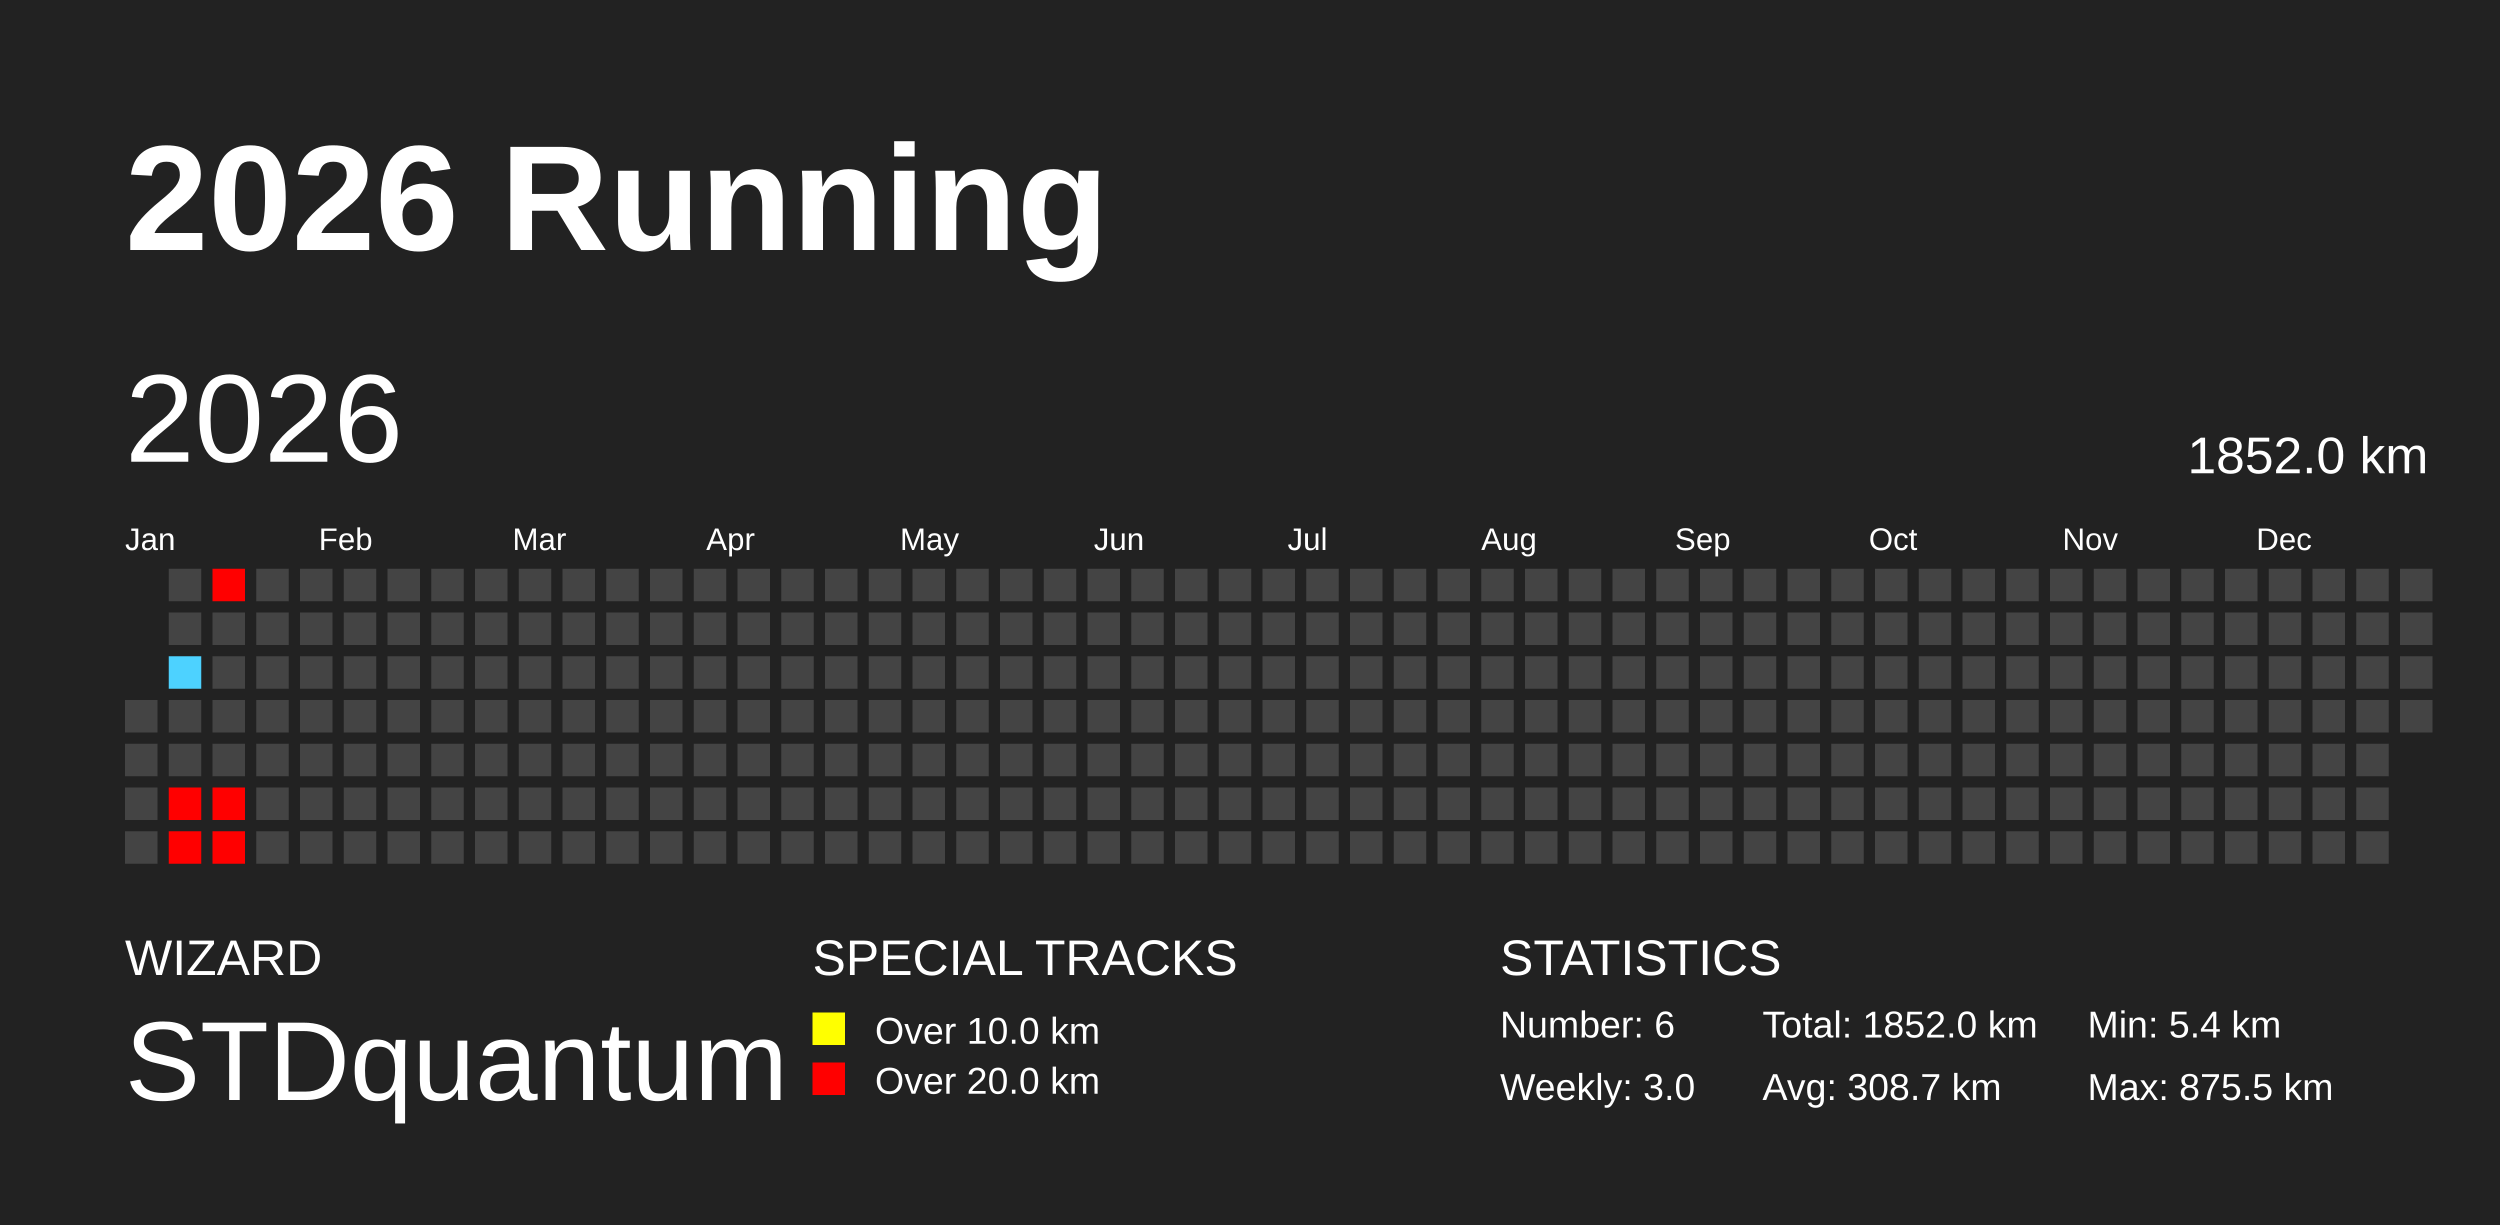
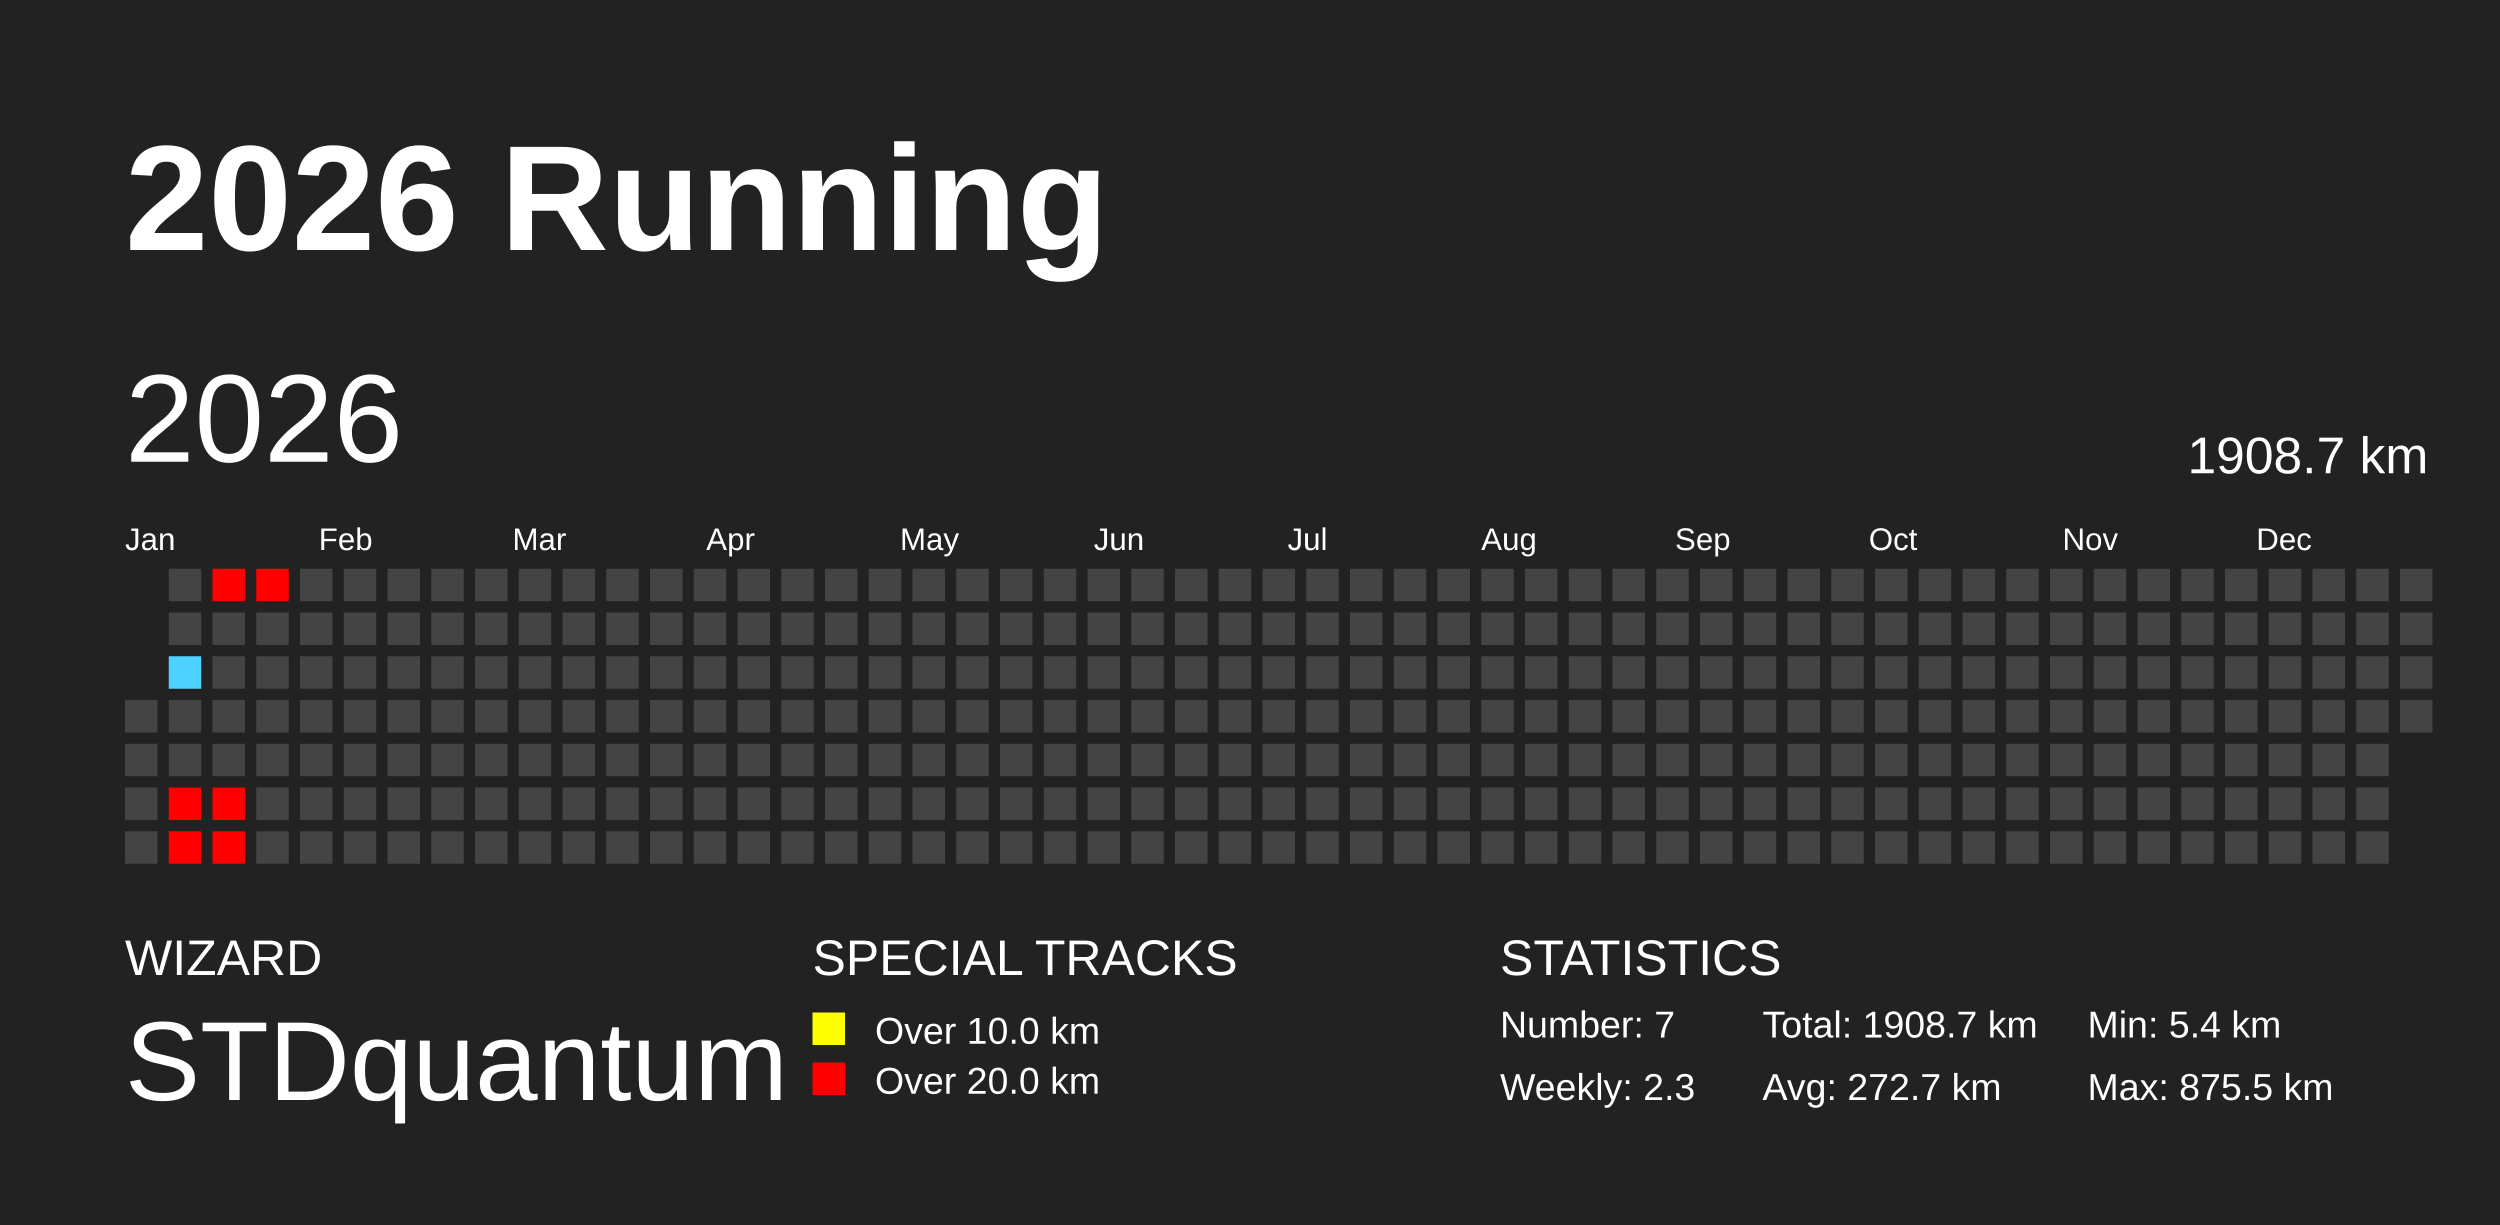
<svg xmlns="http://www.w3.org/2000/svg" baseProfile="full" height="98mm" version="1.1" viewBox="0,0,200,98" width="200mm">
  <defs />
  <rect fill="#222222" height="98" width="200" x="0" y="0" />
  <text fill="#FFFFFF" style="font-size:12px; font-family:Arial; font-weight:bold;" x="10" y="20">2026 Running</text>
  <text fill="#FFFFFF" style="font-size:4px; font-family:Arial" x="10" y="78">WIZARD</text>
  <text fill="#FFFFFF" style="font-size:9px; font-family:Arial" x="10" y="88">STDquantum</text>
  <text fill="#FFFFFF" style="font-size:4px; font-family:Arial" x="65" y="78">SPECIAL TRACKS</text>
  <rect fill="yellow" height="2.6" width="2.6" x="65" y="81" />
  <text fill="#FFFFFF" style="font-size:3px; font-family:Arial" x="70" y="83.5">Over 10.0 km</text>
  <rect fill="red" height="2.6" width="2.6" x="65" y="85" />
  <text fill="#FFFFFF" style="font-size:3px; font-family:Arial" x="70" y="87.5">Over 20.0 km</text>
  <text fill="#FFFFFF" style="font-size:4px; font-family:Arial" x="120" y="78">STATISTICS</text>
-   <text fill="#FFFFFF" style="font-size:3px; font-family:Arial" x="120" y="83">Number: 6</text>
-   <text fill="#FFFFFF" style="font-size:3px; font-family:Arial" x="120" y="88">Weekly: 3.0</text>
-   <text fill="#FFFFFF" style="font-size:3px; font-family:Arial" x="141" y="83">Total: 1852.0 km</text>
-   <text fill="#FFFFFF" style="font-size:3px; font-family:Arial" x="141" y="88">Avg: 308.7 km</text>
+   <text fill="#FFFFFF" style="font-size:3px; font-family:Arial" x="120" y="83">Number: 7</text>
+   <text fill="#FFFFFF" style="font-size:3px; font-family:Arial" x="120" y="88">Weekly: 2.3</text>
+   <text fill="#FFFFFF" style="font-size:3px; font-family:Arial" x="141" y="83">Total: 1908.7 km</text>
+   <text fill="#FFFFFF" style="font-size:3px; font-family:Arial" x="141" y="88">Avg: 272.7 km</text>
  <text fill="#FFFFFF" style="font-size:3px; font-family:Arial" x="167" y="83">Min: 5.4 km</text>
  <text fill="#FFFFFF" style="font-size:3px; font-family:Arial" x="167" y="88">Max: 875.5 km</text>
  <text dominant-baseline="hanging" fill="#FFFFFF" style="font-size:10.0px; font-family:Arial;" x="10" y="30">2026</text>
-   <text dominant-baseline="hanging" fill="#FFFFFF" style="font-size:4.125px; font-family:Arial;" x="175" y="35">1852.0 km</text>
+   <text dominant-baseline="hanging" fill="#FFFFFF" style="font-size:4.125px; font-family:Arial;" x="175" y="35">1908.7 km</text>
  <text fill="#FFFFFF" style="font-size:2.5px; font-family:Arial" x="10.0" y="44">Jan</text>
  <text fill="#FFFFFF" style="font-size:2.5px; font-family:Arial" x="25.5" y="44">Feb</text>
  <text fill="#FFFFFF" style="font-size:2.5px; font-family:Arial" x="41.0" y="44">Mar</text>
  <text fill="#FFFFFF" style="font-size:2.5px; font-family:Arial" x="56.5" y="44">Apr</text>
  <text fill="#FFFFFF" style="font-size:2.5px; font-family:Arial" x="72.0" y="44">May</text>
  <text fill="#FFFFFF" style="font-size:2.5px; font-family:Arial" x="87.5" y="44">Jun</text>
  <text fill="#FFFFFF" style="font-size:2.5px; font-family:Arial" x="103.0" y="44">Jul</text>
  <text fill="#FFFFFF" style="font-size:2.5px; font-family:Arial" x="118.5" y="44">Aug</text>
  <text fill="#FFFFFF" style="font-size:2.5px; font-family:Arial" x="134.0" y="44">Sep</text>
  <text fill="#FFFFFF" style="font-size:2.5px; font-family:Arial" x="149.5" y="44">Oct</text>
  <text fill="#FFFFFF" style="font-size:2.5px; font-family:Arial" x="165.0" y="44">Nov</text>
  <text fill="#FFFFFF" style="font-size:2.5px; font-family:Arial" x="180.5" y="44">Dec</text>
  <rect fill="#444444" height="2.6" width="2.6" x="10.0" y="56.0" />
  <rect fill="#444444" height="2.6" width="2.6" x="10.0" y="59.5" />
  <rect fill="#444444" height="2.6" width="2.6" x="10.0" y="63.0" />
  <rect fill="#444444" height="2.6" width="2.6" x="10.0" y="66.5" />
  <rect fill="#444444" height="2.6" width="2.6" x="13.5" y="45.5" />
  <rect fill="#444444" height="2.6" width="2.6" x="13.5" y="49.0" />
  <rect fill="#4dd2ff" height="2.6" width="2.6" x="13.5" y="52.5" />
  <rect fill="#444444" height="2.6" width="2.6" x="13.5" y="56.0" />
  <rect fill="#444444" height="2.6" width="2.6" x="13.5" y="59.5" />
  <rect fill="red" height="2.6" width="2.6" x="13.5" y="63.0" />
  <rect fill="red" height="2.6" width="2.6" x="13.5" y="66.5" />
  <rect fill="red" height="2.6" width="2.6" x="17.0" y="45.5" />
  <rect fill="#444444" height="2.6" width="2.6" x="17.0" y="49.0" />
  <rect fill="#444444" height="2.6" width="2.6" x="17.0" y="52.5" />
  <rect fill="#444444" height="2.6" width="2.6" x="17.0" y="56.0" />
  <rect fill="#444444" height="2.6" width="2.6" x="17.0" y="59.5" />
  <rect fill="red" height="2.6" width="2.6" x="17.0" y="63.0" />
  <rect fill="red" height="2.6" width="2.6" x="17.0" y="66.5" />
-   <rect fill="#444444" height="2.6" width="2.6" x="20.5" y="45.5" />
+   <rect fill="red" height="2.6" width="2.6" x="20.5" y="45.5" />
  <rect fill="#444444" height="2.6" width="2.6" x="20.5" y="49.0" />
  <rect fill="#444444" height="2.6" width="2.6" x="20.5" y="52.5" />
  <rect fill="#444444" height="2.6" width="2.6" x="20.5" y="56.0" />
  <rect fill="#444444" height="2.6" width="2.6" x="20.5" y="59.5" />
  <rect fill="#444444" height="2.6" width="2.6" x="20.5" y="63.0" />
  <rect fill="#444444" height="2.6" width="2.6" x="20.5" y="66.5" />
  <rect fill="#444444" height="2.6" width="2.6" x="24.0" y="45.5" />
  <rect fill="#444444" height="2.6" width="2.6" x="24.0" y="49.0" />
  <rect fill="#444444" height="2.6" width="2.6" x="24.0" y="52.5" />
  <rect fill="#444444" height="2.6" width="2.6" x="24.0" y="56.0" />
  <rect fill="#444444" height="2.6" width="2.6" x="24.0" y="59.5" />
  <rect fill="#444444" height="2.6" width="2.6" x="24.0" y="63.0" />
  <rect fill="#444444" height="2.6" width="2.6" x="24.0" y="66.5" />
  <rect fill="#444444" height="2.6" width="2.6" x="27.5" y="45.5" />
  <rect fill="#444444" height="2.6" width="2.6" x="27.5" y="49.0" />
  <rect fill="#444444" height="2.6" width="2.6" x="27.5" y="52.5" />
  <rect fill="#444444" height="2.6" width="2.6" x="27.5" y="56.0" />
  <rect fill="#444444" height="2.6" width="2.6" x="27.5" y="59.5" />
  <rect fill="#444444" height="2.6" width="2.6" x="27.5" y="63.0" />
  <rect fill="#444444" height="2.6" width="2.6" x="27.5" y="66.5" />
  <rect fill="#444444" height="2.6" width="2.6" x="31.0" y="45.5" />
  <rect fill="#444444" height="2.6" width="2.6" x="31.0" y="49.0" />
  <rect fill="#444444" height="2.6" width="2.6" x="31.0" y="52.5" />
  <rect fill="#444444" height="2.6" width="2.6" x="31.0" y="56.0" />
  <rect fill="#444444" height="2.6" width="2.6" x="31.0" y="59.5" />
  <rect fill="#444444" height="2.6" width="2.6" x="31.0" y="63.0" />
  <rect fill="#444444" height="2.6" width="2.6" x="31.0" y="66.5" />
  <rect fill="#444444" height="2.6" width="2.6" x="34.5" y="45.5" />
  <rect fill="#444444" height="2.6" width="2.6" x="34.5" y="49.0" />
  <rect fill="#444444" height="2.6" width="2.6" x="34.5" y="52.5" />
  <rect fill="#444444" height="2.6" width="2.6" x="34.5" y="56.0" />
  <rect fill="#444444" height="2.6" width="2.6" x="34.5" y="59.5" />
  <rect fill="#444444" height="2.6" width="2.6" x="34.5" y="63.0" />
  <rect fill="#444444" height="2.6" width="2.6" x="34.5" y="66.5" />
  <rect fill="#444444" height="2.6" width="2.6" x="38.0" y="45.5" />
  <rect fill="#444444" height="2.6" width="2.6" x="38.0" y="49.0" />
  <rect fill="#444444" height="2.6" width="2.6" x="38.0" y="52.5" />
  <rect fill="#444444" height="2.6" width="2.6" x="38.0" y="56.0" />
  <rect fill="#444444" height="2.6" width="2.6" x="38.0" y="59.5" />
  <rect fill="#444444" height="2.6" width="2.6" x="38.0" y="63.0" />
  <rect fill="#444444" height="2.6" width="2.6" x="38.0" y="66.5" />
  <rect fill="#444444" height="2.6" width="2.6" x="41.5" y="45.5" />
  <rect fill="#444444" height="2.6" width="2.6" x="41.5" y="49.0" />
  <rect fill="#444444" height="2.6" width="2.6" x="41.5" y="52.5" />
  <rect fill="#444444" height="2.6" width="2.6" x="41.5" y="56.0" />
  <rect fill="#444444" height="2.6" width="2.6" x="41.5" y="59.5" />
  <rect fill="#444444" height="2.6" width="2.6" x="41.5" y="63.0" />
  <rect fill="#444444" height="2.6" width="2.6" x="41.5" y="66.5" />
  <rect fill="#444444" height="2.6" width="2.6" x="45.0" y="45.5" />
  <rect fill="#444444" height="2.6" width="2.6" x="45.0" y="49.0" />
  <rect fill="#444444" height="2.6" width="2.6" x="45.0" y="52.5" />
  <rect fill="#444444" height="2.6" width="2.6" x="45.0" y="56.0" />
  <rect fill="#444444" height="2.6" width="2.6" x="45.0" y="59.5" />
  <rect fill="#444444" height="2.6" width="2.6" x="45.0" y="63.0" />
  <rect fill="#444444" height="2.6" width="2.6" x="45.0" y="66.5" />
  <rect fill="#444444" height="2.6" width="2.6" x="48.5" y="45.5" />
  <rect fill="#444444" height="2.6" width="2.6" x="48.5" y="49.0" />
  <rect fill="#444444" height="2.6" width="2.6" x="48.5" y="52.5" />
  <rect fill="#444444" height="2.6" width="2.6" x="48.5" y="56.0" />
  <rect fill="#444444" height="2.6" width="2.6" x="48.5" y="59.5" />
  <rect fill="#444444" height="2.6" width="2.6" x="48.5" y="63.0" />
  <rect fill="#444444" height="2.6" width="2.6" x="48.5" y="66.5" />
  <rect fill="#444444" height="2.6" width="2.6" x="52.0" y="45.5" />
  <rect fill="#444444" height="2.6" width="2.6" x="52.0" y="49.0" />
  <rect fill="#444444" height="2.6" width="2.6" x="52.0" y="52.5" />
  <rect fill="#444444" height="2.6" width="2.6" x="52.0" y="56.0" />
  <rect fill="#444444" height="2.6" width="2.6" x="52.0" y="59.5" />
  <rect fill="#444444" height="2.6" width="2.6" x="52.0" y="63.0" />
  <rect fill="#444444" height="2.6" width="2.6" x="52.0" y="66.5" />
  <rect fill="#444444" height="2.6" width="2.6" x="55.5" y="45.5" />
  <rect fill="#444444" height="2.6" width="2.6" x="55.5" y="49.0" />
  <rect fill="#444444" height="2.6" width="2.6" x="55.5" y="52.5" />
  <rect fill="#444444" height="2.6" width="2.6" x="55.5" y="56.0" />
  <rect fill="#444444" height="2.6" width="2.6" x="55.5" y="59.5" />
  <rect fill="#444444" height="2.6" width="2.6" x="55.5" y="63.0" />
  <rect fill="#444444" height="2.6" width="2.6" x="55.5" y="66.5" />
  <rect fill="#444444" height="2.6" width="2.6" x="59.0" y="45.5" />
  <rect fill="#444444" height="2.6" width="2.6" x="59.0" y="49.0" />
  <rect fill="#444444" height="2.6" width="2.6" x="59.0" y="52.5" />
  <rect fill="#444444" height="2.6" width="2.6" x="59.0" y="56.0" />
  <rect fill="#444444" height="2.6" width="2.6" x="59.0" y="59.5" />
  <rect fill="#444444" height="2.6" width="2.6" x="59.0" y="63.0" />
  <rect fill="#444444" height="2.6" width="2.6" x="59.0" y="66.5" />
  <rect fill="#444444" height="2.6" width="2.6" x="62.5" y="45.5" />
  <rect fill="#444444" height="2.6" width="2.6" x="62.5" y="49.0" />
  <rect fill="#444444" height="2.6" width="2.6" x="62.5" y="52.5" />
  <rect fill="#444444" height="2.6" width="2.6" x="62.5" y="56.0" />
  <rect fill="#444444" height="2.6" width="2.6" x="62.5" y="59.5" />
  <rect fill="#444444" height="2.6" width="2.6" x="62.5" y="63.0" />
  <rect fill="#444444" height="2.6" width="2.6" x="62.5" y="66.5" />
  <rect fill="#444444" height="2.6" width="2.6" x="66.0" y="45.5" />
  <rect fill="#444444" height="2.6" width="2.6" x="66.0" y="49.0" />
  <rect fill="#444444" height="2.6" width="2.6" x="66.0" y="52.5" />
  <rect fill="#444444" height="2.6" width="2.6" x="66.0" y="56.0" />
  <rect fill="#444444" height="2.6" width="2.6" x="66.0" y="59.5" />
  <rect fill="#444444" height="2.6" width="2.6" x="66.0" y="63.0" />
  <rect fill="#444444" height="2.6" width="2.6" x="66.0" y="66.5" />
  <rect fill="#444444" height="2.6" width="2.6" x="69.5" y="45.5" />
  <rect fill="#444444" height="2.6" width="2.6" x="69.5" y="49.0" />
  <rect fill="#444444" height="2.6" width="2.6" x="69.5" y="52.5" />
  <rect fill="#444444" height="2.6" width="2.6" x="69.5" y="56.0" />
  <rect fill="#444444" height="2.6" width="2.6" x="69.5" y="59.5" />
  <rect fill="#444444" height="2.6" width="2.6" x="69.5" y="63.0" />
  <rect fill="#444444" height="2.6" width="2.6" x="69.5" y="66.5" />
  <rect fill="#444444" height="2.6" width="2.6" x="73.0" y="45.5" />
  <rect fill="#444444" height="2.6" width="2.6" x="73.0" y="49.0" />
  <rect fill="#444444" height="2.6" width="2.6" x="73.0" y="52.5" />
  <rect fill="#444444" height="2.6" width="2.6" x="73.0" y="56.0" />
  <rect fill="#444444" height="2.6" width="2.6" x="73.0" y="59.5" />
  <rect fill="#444444" height="2.6" width="2.6" x="73.0" y="63.0" />
  <rect fill="#444444" height="2.6" width="2.6" x="73.0" y="66.5" />
  <rect fill="#444444" height="2.6" width="2.6" x="76.5" y="45.5" />
  <rect fill="#444444" height="2.6" width="2.6" x="76.5" y="49.0" />
  <rect fill="#444444" height="2.6" width="2.6" x="76.5" y="52.5" />
  <rect fill="#444444" height="2.6" width="2.6" x="76.5" y="56.0" />
  <rect fill="#444444" height="2.6" width="2.6" x="76.5" y="59.5" />
  <rect fill="#444444" height="2.6" width="2.6" x="76.5" y="63.0" />
  <rect fill="#444444" height="2.6" width="2.6" x="76.5" y="66.5" />
  <rect fill="#444444" height="2.6" width="2.6" x="80.0" y="45.5" />
  <rect fill="#444444" height="2.6" width="2.6" x="80.0" y="49.0" />
  <rect fill="#444444" height="2.6" width="2.6" x="80.0" y="52.5" />
  <rect fill="#444444" height="2.6" width="2.6" x="80.0" y="56.0" />
  <rect fill="#444444" height="2.6" width="2.6" x="80.0" y="59.5" />
  <rect fill="#444444" height="2.6" width="2.6" x="80.0" y="63.0" />
  <rect fill="#444444" height="2.6" width="2.6" x="80.0" y="66.5" />
  <rect fill="#444444" height="2.6" width="2.6" x="83.5" y="45.5" />
  <rect fill="#444444" height="2.6" width="2.6" x="83.5" y="49.0" />
  <rect fill="#444444" height="2.6" width="2.6" x="83.5" y="52.5" />
  <rect fill="#444444" height="2.6" width="2.6" x="83.5" y="56.0" />
  <rect fill="#444444" height="2.6" width="2.6" x="83.5" y="59.5" />
  <rect fill="#444444" height="2.6" width="2.6" x="83.5" y="63.0" />
  <rect fill="#444444" height="2.6" width="2.6" x="83.5" y="66.5" />
  <rect fill="#444444" height="2.6" width="2.6" x="87.0" y="45.5" />
  <rect fill="#444444" height="2.6" width="2.6" x="87.0" y="49.0" />
  <rect fill="#444444" height="2.6" width="2.6" x="87.0" y="52.5" />
  <rect fill="#444444" height="2.6" width="2.6" x="87.0" y="56.0" />
  <rect fill="#444444" height="2.6" width="2.6" x="87.0" y="59.5" />
  <rect fill="#444444" height="2.6" width="2.6" x="87.0" y="63.0" />
  <rect fill="#444444" height="2.6" width="2.6" x="87.0" y="66.5" />
  <rect fill="#444444" height="2.6" width="2.6" x="90.5" y="45.5" />
  <rect fill="#444444" height="2.6" width="2.6" x="90.5" y="49.0" />
  <rect fill="#444444" height="2.6" width="2.6" x="90.5" y="52.5" />
  <rect fill="#444444" height="2.6" width="2.6" x="90.5" y="56.0" />
  <rect fill="#444444" height="2.6" width="2.6" x="90.5" y="59.5" />
  <rect fill="#444444" height="2.6" width="2.6" x="90.5" y="63.0" />
  <rect fill="#444444" height="2.6" width="2.6" x="90.5" y="66.5" />
  <rect fill="#444444" height="2.6" width="2.6" x="94.0" y="45.5" />
  <rect fill="#444444" height="2.6" width="2.6" x="94.0" y="49.0" />
  <rect fill="#444444" height="2.6" width="2.6" x="94.0" y="52.5" />
  <rect fill="#444444" height="2.6" width="2.6" x="94.0" y="56.0" />
  <rect fill="#444444" height="2.6" width="2.6" x="94.0" y="59.5" />
  <rect fill="#444444" height="2.6" width="2.6" x="94.0" y="63.0" />
  <rect fill="#444444" height="2.6" width="2.6" x="94.0" y="66.5" />
  <rect fill="#444444" height="2.6" width="2.6" x="97.5" y="45.5" />
  <rect fill="#444444" height="2.6" width="2.6" x="97.5" y="49.0" />
  <rect fill="#444444" height="2.6" width="2.6" x="97.5" y="52.5" />
  <rect fill="#444444" height="2.6" width="2.6" x="97.5" y="56.0" />
  <rect fill="#444444" height="2.6" width="2.6" x="97.5" y="59.5" />
  <rect fill="#444444" height="2.6" width="2.6" x="97.5" y="63.0" />
  <rect fill="#444444" height="2.6" width="2.6" x="97.5" y="66.5" />
  <rect fill="#444444" height="2.6" width="2.6" x="101.0" y="45.5" />
  <rect fill="#444444" height="2.6" width="2.6" x="101.0" y="49.0" />
  <rect fill="#444444" height="2.6" width="2.6" x="101.0" y="52.5" />
  <rect fill="#444444" height="2.6" width="2.6" x="101.0" y="56.0" />
  <rect fill="#444444" height="2.6" width="2.6" x="101.0" y="59.5" />
  <rect fill="#444444" height="2.6" width="2.6" x="101.0" y="63.0" />
  <rect fill="#444444" height="2.6" width="2.6" x="101.0" y="66.5" />
  <rect fill="#444444" height="2.6" width="2.6" x="104.5" y="45.5" />
  <rect fill="#444444" height="2.6" width="2.6" x="104.5" y="49.0" />
  <rect fill="#444444" height="2.6" width="2.6" x="104.5" y="52.5" />
  <rect fill="#444444" height="2.6" width="2.6" x="104.5" y="56.0" />
  <rect fill="#444444" height="2.6" width="2.6" x="104.5" y="59.5" />
  <rect fill="#444444" height="2.6" width="2.6" x="104.5" y="63.0" />
  <rect fill="#444444" height="2.6" width="2.6" x="104.5" y="66.5" />
  <rect fill="#444444" height="2.6" width="2.6" x="108.0" y="45.5" />
  <rect fill="#444444" height="2.6" width="2.6" x="108.0" y="49.0" />
  <rect fill="#444444" height="2.6" width="2.6" x="108.0" y="52.5" />
  <rect fill="#444444" height="2.6" width="2.6" x="108.0" y="56.0" />
  <rect fill="#444444" height="2.6" width="2.6" x="108.0" y="59.5" />
  <rect fill="#444444" height="2.6" width="2.6" x="108.0" y="63.0" />
  <rect fill="#444444" height="2.6" width="2.6" x="108.0" y="66.5" />
  <rect fill="#444444" height="2.6" width="2.6" x="111.5" y="45.5" />
  <rect fill="#444444" height="2.6" width="2.6" x="111.5" y="49.0" />
  <rect fill="#444444" height="2.6" width="2.6" x="111.5" y="52.5" />
  <rect fill="#444444" height="2.6" width="2.6" x="111.5" y="56.0" />
  <rect fill="#444444" height="2.6" width="2.6" x="111.5" y="59.5" />
  <rect fill="#444444" height="2.6" width="2.6" x="111.5" y="63.0" />
  <rect fill="#444444" height="2.6" width="2.6" x="111.5" y="66.5" />
  <rect fill="#444444" height="2.6" width="2.6" x="115.0" y="45.5" />
  <rect fill="#444444" height="2.6" width="2.6" x="115.0" y="49.0" />
  <rect fill="#444444" height="2.6" width="2.6" x="115.0" y="52.5" />
  <rect fill="#444444" height="2.6" width="2.6" x="115.0" y="56.0" />
  <rect fill="#444444" height="2.6" width="2.6" x="115.0" y="59.5" />
  <rect fill="#444444" height="2.6" width="2.6" x="115.0" y="63.0" />
  <rect fill="#444444" height="2.6" width="2.6" x="115.0" y="66.5" />
  <rect fill="#444444" height="2.6" width="2.6" x="118.5" y="45.5" />
  <rect fill="#444444" height="2.6" width="2.6" x="118.5" y="49.0" />
  <rect fill="#444444" height="2.6" width="2.6" x="118.5" y="52.5" />
  <rect fill="#444444" height="2.6" width="2.6" x="118.5" y="56.0" />
  <rect fill="#444444" height="2.6" width="2.6" x="118.5" y="59.5" />
  <rect fill="#444444" height="2.6" width="2.6" x="118.5" y="63.0" />
  <rect fill="#444444" height="2.6" width="2.6" x="118.5" y="66.5" />
  <rect fill="#444444" height="2.6" width="2.6" x="122.0" y="45.5" />
  <rect fill="#444444" height="2.6" width="2.6" x="122.0" y="49.0" />
  <rect fill="#444444" height="2.6" width="2.6" x="122.0" y="52.5" />
  <rect fill="#444444" height="2.6" width="2.6" x="122.0" y="56.0" />
  <rect fill="#444444" height="2.6" width="2.6" x="122.0" y="59.5" />
  <rect fill="#444444" height="2.6" width="2.6" x="122.0" y="63.0" />
  <rect fill="#444444" height="2.6" width="2.6" x="122.0" y="66.5" />
  <rect fill="#444444" height="2.6" width="2.6" x="125.5" y="45.5" />
  <rect fill="#444444" height="2.6" width="2.6" x="125.5" y="49.0" />
  <rect fill="#444444" height="2.6" width="2.6" x="125.5" y="52.5" />
  <rect fill="#444444" height="2.6" width="2.6" x="125.5" y="56.0" />
  <rect fill="#444444" height="2.6" width="2.6" x="125.5" y="59.5" />
  <rect fill="#444444" height="2.6" width="2.6" x="125.5" y="63.0" />
  <rect fill="#444444" height="2.6" width="2.6" x="125.5" y="66.5" />
  <rect fill="#444444" height="2.6" width="2.6" x="129.0" y="45.5" />
  <rect fill="#444444" height="2.6" width="2.6" x="129.0" y="49.0" />
  <rect fill="#444444" height="2.6" width="2.6" x="129.0" y="52.5" />
  <rect fill="#444444" height="2.6" width="2.6" x="129.0" y="56.0" />
  <rect fill="#444444" height="2.6" width="2.6" x="129.0" y="59.5" />
  <rect fill="#444444" height="2.6" width="2.6" x="129.0" y="63.0" />
  <rect fill="#444444" height="2.6" width="2.6" x="129.0" y="66.5" />
  <rect fill="#444444" height="2.6" width="2.6" x="132.5" y="45.5" />
  <rect fill="#444444" height="2.6" width="2.6" x="132.5" y="49.0" />
  <rect fill="#444444" height="2.6" width="2.6" x="132.5" y="52.5" />
  <rect fill="#444444" height="2.6" width="2.6" x="132.5" y="56.0" />
  <rect fill="#444444" height="2.6" width="2.6" x="132.5" y="59.5" />
  <rect fill="#444444" height="2.6" width="2.6" x="132.5" y="63.0" />
  <rect fill="#444444" height="2.6" width="2.6" x="132.5" y="66.5" />
  <rect fill="#444444" height="2.6" width="2.6" x="136.0" y="45.5" />
  <rect fill="#444444" height="2.6" width="2.6" x="136.0" y="49.0" />
  <rect fill="#444444" height="2.6" width="2.6" x="136.0" y="52.5" />
  <rect fill="#444444" height="2.6" width="2.6" x="136.0" y="56.0" />
  <rect fill="#444444" height="2.6" width="2.6" x="136.0" y="59.5" />
  <rect fill="#444444" height="2.6" width="2.6" x="136.0" y="63.0" />
  <rect fill="#444444" height="2.6" width="2.6" x="136.0" y="66.5" />
  <rect fill="#444444" height="2.6" width="2.6" x="139.5" y="45.5" />
  <rect fill="#444444" height="2.6" width="2.6" x="139.5" y="49.0" />
  <rect fill="#444444" height="2.6" width="2.6" x="139.5" y="52.5" />
  <rect fill="#444444" height="2.6" width="2.6" x="139.5" y="56.0" />
  <rect fill="#444444" height="2.6" width="2.6" x="139.5" y="59.5" />
  <rect fill="#444444" height="2.6" width="2.6" x="139.5" y="63.0" />
  <rect fill="#444444" height="2.6" width="2.6" x="139.5" y="66.5" />
  <rect fill="#444444" height="2.6" width="2.6" x="143.0" y="45.5" />
  <rect fill="#444444" height="2.6" width="2.6" x="143.0" y="49.0" />
  <rect fill="#444444" height="2.6" width="2.6" x="143.0" y="52.5" />
  <rect fill="#444444" height="2.6" width="2.6" x="143.0" y="56.0" />
  <rect fill="#444444" height="2.6" width="2.6" x="143.0" y="59.5" />
  <rect fill="#444444" height="2.6" width="2.6" x="143.0" y="63.0" />
  <rect fill="#444444" height="2.6" width="2.6" x="143.0" y="66.5" />
  <rect fill="#444444" height="2.6" width="2.6" x="146.5" y="45.5" />
  <rect fill="#444444" height="2.6" width="2.6" x="146.5" y="49.0" />
  <rect fill="#444444" height="2.6" width="2.6" x="146.5" y="52.5" />
  <rect fill="#444444" height="2.6" width="2.6" x="146.5" y="56.0" />
  <rect fill="#444444" height="2.6" width="2.6" x="146.5" y="59.5" />
  <rect fill="#444444" height="2.6" width="2.6" x="146.5" y="63.0" />
  <rect fill="#444444" height="2.6" width="2.6" x="146.5" y="66.5" />
  <rect fill="#444444" height="2.6" width="2.6" x="150.0" y="45.5" />
  <rect fill="#444444" height="2.6" width="2.6" x="150.0" y="49.0" />
  <rect fill="#444444" height="2.6" width="2.6" x="150.0" y="52.5" />
  <rect fill="#444444" height="2.6" width="2.6" x="150.0" y="56.0" />
  <rect fill="#444444" height="2.6" width="2.6" x="150.0" y="59.5" />
  <rect fill="#444444" height="2.6" width="2.6" x="150.0" y="63.0" />
  <rect fill="#444444" height="2.6" width="2.6" x="150.0" y="66.5" />
  <rect fill="#444444" height="2.6" width="2.6" x="153.5" y="45.5" />
  <rect fill="#444444" height="2.6" width="2.6" x="153.5" y="49.0" />
  <rect fill="#444444" height="2.6" width="2.6" x="153.5" y="52.5" />
  <rect fill="#444444" height="2.6" width="2.6" x="153.5" y="56.0" />
  <rect fill="#444444" height="2.6" width="2.6" x="153.5" y="59.5" />
  <rect fill="#444444" height="2.6" width="2.6" x="153.5" y="63.0" />
  <rect fill="#444444" height="2.6" width="2.6" x="153.5" y="66.5" />
  <rect fill="#444444" height="2.6" width="2.6" x="157.0" y="45.5" />
  <rect fill="#444444" height="2.6" width="2.6" x="157.0" y="49.0" />
  <rect fill="#444444" height="2.6" width="2.6" x="157.0" y="52.5" />
  <rect fill="#444444" height="2.6" width="2.6" x="157.0" y="56.0" />
  <rect fill="#444444" height="2.6" width="2.6" x="157.0" y="59.5" />
  <rect fill="#444444" height="2.6" width="2.6" x="157.0" y="63.0" />
  <rect fill="#444444" height="2.6" width="2.6" x="157.0" y="66.5" />
  <rect fill="#444444" height="2.6" width="2.6" x="160.5" y="45.5" />
  <rect fill="#444444" height="2.6" width="2.6" x="160.5" y="49.0" />
  <rect fill="#444444" height="2.6" width="2.6" x="160.5" y="52.5" />
  <rect fill="#444444" height="2.6" width="2.6" x="160.5" y="56.0" />
  <rect fill="#444444" height="2.6" width="2.6" x="160.5" y="59.5" />
  <rect fill="#444444" height="2.6" width="2.6" x="160.5" y="63.0" />
  <rect fill="#444444" height="2.6" width="2.6" x="160.5" y="66.5" />
  <rect fill="#444444" height="2.6" width="2.6" x="164.0" y="45.5" />
  <rect fill="#444444" height="2.6" width="2.6" x="164.0" y="49.0" />
  <rect fill="#444444" height="2.6" width="2.6" x="164.0" y="52.5" />
  <rect fill="#444444" height="2.6" width="2.6" x="164.0" y="56.0" />
  <rect fill="#444444" height="2.6" width="2.6" x="164.0" y="59.5" />
  <rect fill="#444444" height="2.6" width="2.6" x="164.0" y="63.0" />
  <rect fill="#444444" height="2.6" width="2.6" x="164.0" y="66.5" />
  <rect fill="#444444" height="2.6" width="2.6" x="167.5" y="45.5" />
  <rect fill="#444444" height="2.6" width="2.6" x="167.5" y="49.0" />
  <rect fill="#444444" height="2.6" width="2.6" x="167.5" y="52.5" />
  <rect fill="#444444" height="2.6" width="2.6" x="167.5" y="56.0" />
  <rect fill="#444444" height="2.6" width="2.6" x="167.5" y="59.5" />
  <rect fill="#444444" height="2.6" width="2.6" x="167.5" y="63.0" />
  <rect fill="#444444" height="2.6" width="2.6" x="167.5" y="66.5" />
  <rect fill="#444444" height="2.6" width="2.6" x="171.0" y="45.5" />
  <rect fill="#444444" height="2.6" width="2.6" x="171.0" y="49.0" />
  <rect fill="#444444" height="2.6" width="2.6" x="171.0" y="52.5" />
  <rect fill="#444444" height="2.6" width="2.6" x="171.0" y="56.0" />
  <rect fill="#444444" height="2.6" width="2.6" x="171.0" y="59.5" />
  <rect fill="#444444" height="2.6" width="2.6" x="171.0" y="63.0" />
  <rect fill="#444444" height="2.6" width="2.6" x="171.0" y="66.5" />
  <rect fill="#444444" height="2.6" width="2.6" x="174.5" y="45.5" />
  <rect fill="#444444" height="2.6" width="2.6" x="174.5" y="49.0" />
  <rect fill="#444444" height="2.6" width="2.6" x="174.5" y="52.5" />
  <rect fill="#444444" height="2.6" width="2.6" x="174.5" y="56.0" />
  <rect fill="#444444" height="2.6" width="2.6" x="174.5" y="59.5" />
  <rect fill="#444444" height="2.6" width="2.6" x="174.5" y="63.0" />
  <rect fill="#444444" height="2.6" width="2.6" x="174.5" y="66.5" />
  <rect fill="#444444" height="2.6" width="2.6" x="178.0" y="45.5" />
  <rect fill="#444444" height="2.6" width="2.6" x="178.0" y="49.0" />
  <rect fill="#444444" height="2.6" width="2.6" x="178.0" y="52.5" />
  <rect fill="#444444" height="2.6" width="2.6" x="178.0" y="56.0" />
  <rect fill="#444444" height="2.6" width="2.6" x="178.0" y="59.5" />
  <rect fill="#444444" height="2.6" width="2.6" x="178.0" y="63.0" />
  <rect fill="#444444" height="2.6" width="2.6" x="178.0" y="66.5" />
  <rect fill="#444444" height="2.6" width="2.6" x="181.5" y="45.5" />
  <rect fill="#444444" height="2.6" width="2.6" x="181.5" y="49.0" />
  <rect fill="#444444" height="2.6" width="2.6" x="181.5" y="52.5" />
  <rect fill="#444444" height="2.6" width="2.6" x="181.5" y="56.0" />
  <rect fill="#444444" height="2.6" width="2.6" x="181.5" y="59.5" />
  <rect fill="#444444" height="2.6" width="2.6" x="181.5" y="63.0" />
  <rect fill="#444444" height="2.6" width="2.6" x="181.5" y="66.5" />
  <rect fill="#444444" height="2.6" width="2.6" x="185.0" y="45.5" />
  <rect fill="#444444" height="2.6" width="2.6" x="185.0" y="49.0" />
  <rect fill="#444444" height="2.6" width="2.6" x="185.0" y="52.5" />
  <rect fill="#444444" height="2.6" width="2.6" x="185.0" y="56.0" />
  <rect fill="#444444" height="2.6" width="2.6" x="185.0" y="59.5" />
  <rect fill="#444444" height="2.6" width="2.6" x="185.0" y="63.0" />
  <rect fill="#444444" height="2.6" width="2.6" x="185.0" y="66.5" />
  <rect fill="#444444" height="2.6" width="2.6" x="188.5" y="45.5" />
  <rect fill="#444444" height="2.6" width="2.6" x="188.5" y="49.0" />
  <rect fill="#444444" height="2.6" width="2.6" x="188.5" y="52.5" />
  <rect fill="#444444" height="2.6" width="2.6" x="188.5" y="56.0" />
  <rect fill="#444444" height="2.6" width="2.6" x="188.5" y="59.5" />
  <rect fill="#444444" height="2.6" width="2.6" x="188.5" y="63.0" />
  <rect fill="#444444" height="2.6" width="2.6" x="188.5" y="66.5" />
  <rect fill="#444444" height="2.6" width="2.6" x="192.0" y="45.5" />
  <rect fill="#444444" height="2.6" width="2.6" x="192.0" y="49.0" />
  <rect fill="#444444" height="2.6" width="2.6" x="192.0" y="52.5" />
  <rect fill="#444444" height="2.6" width="2.6" x="192.0" y="56.0" />
</svg>
